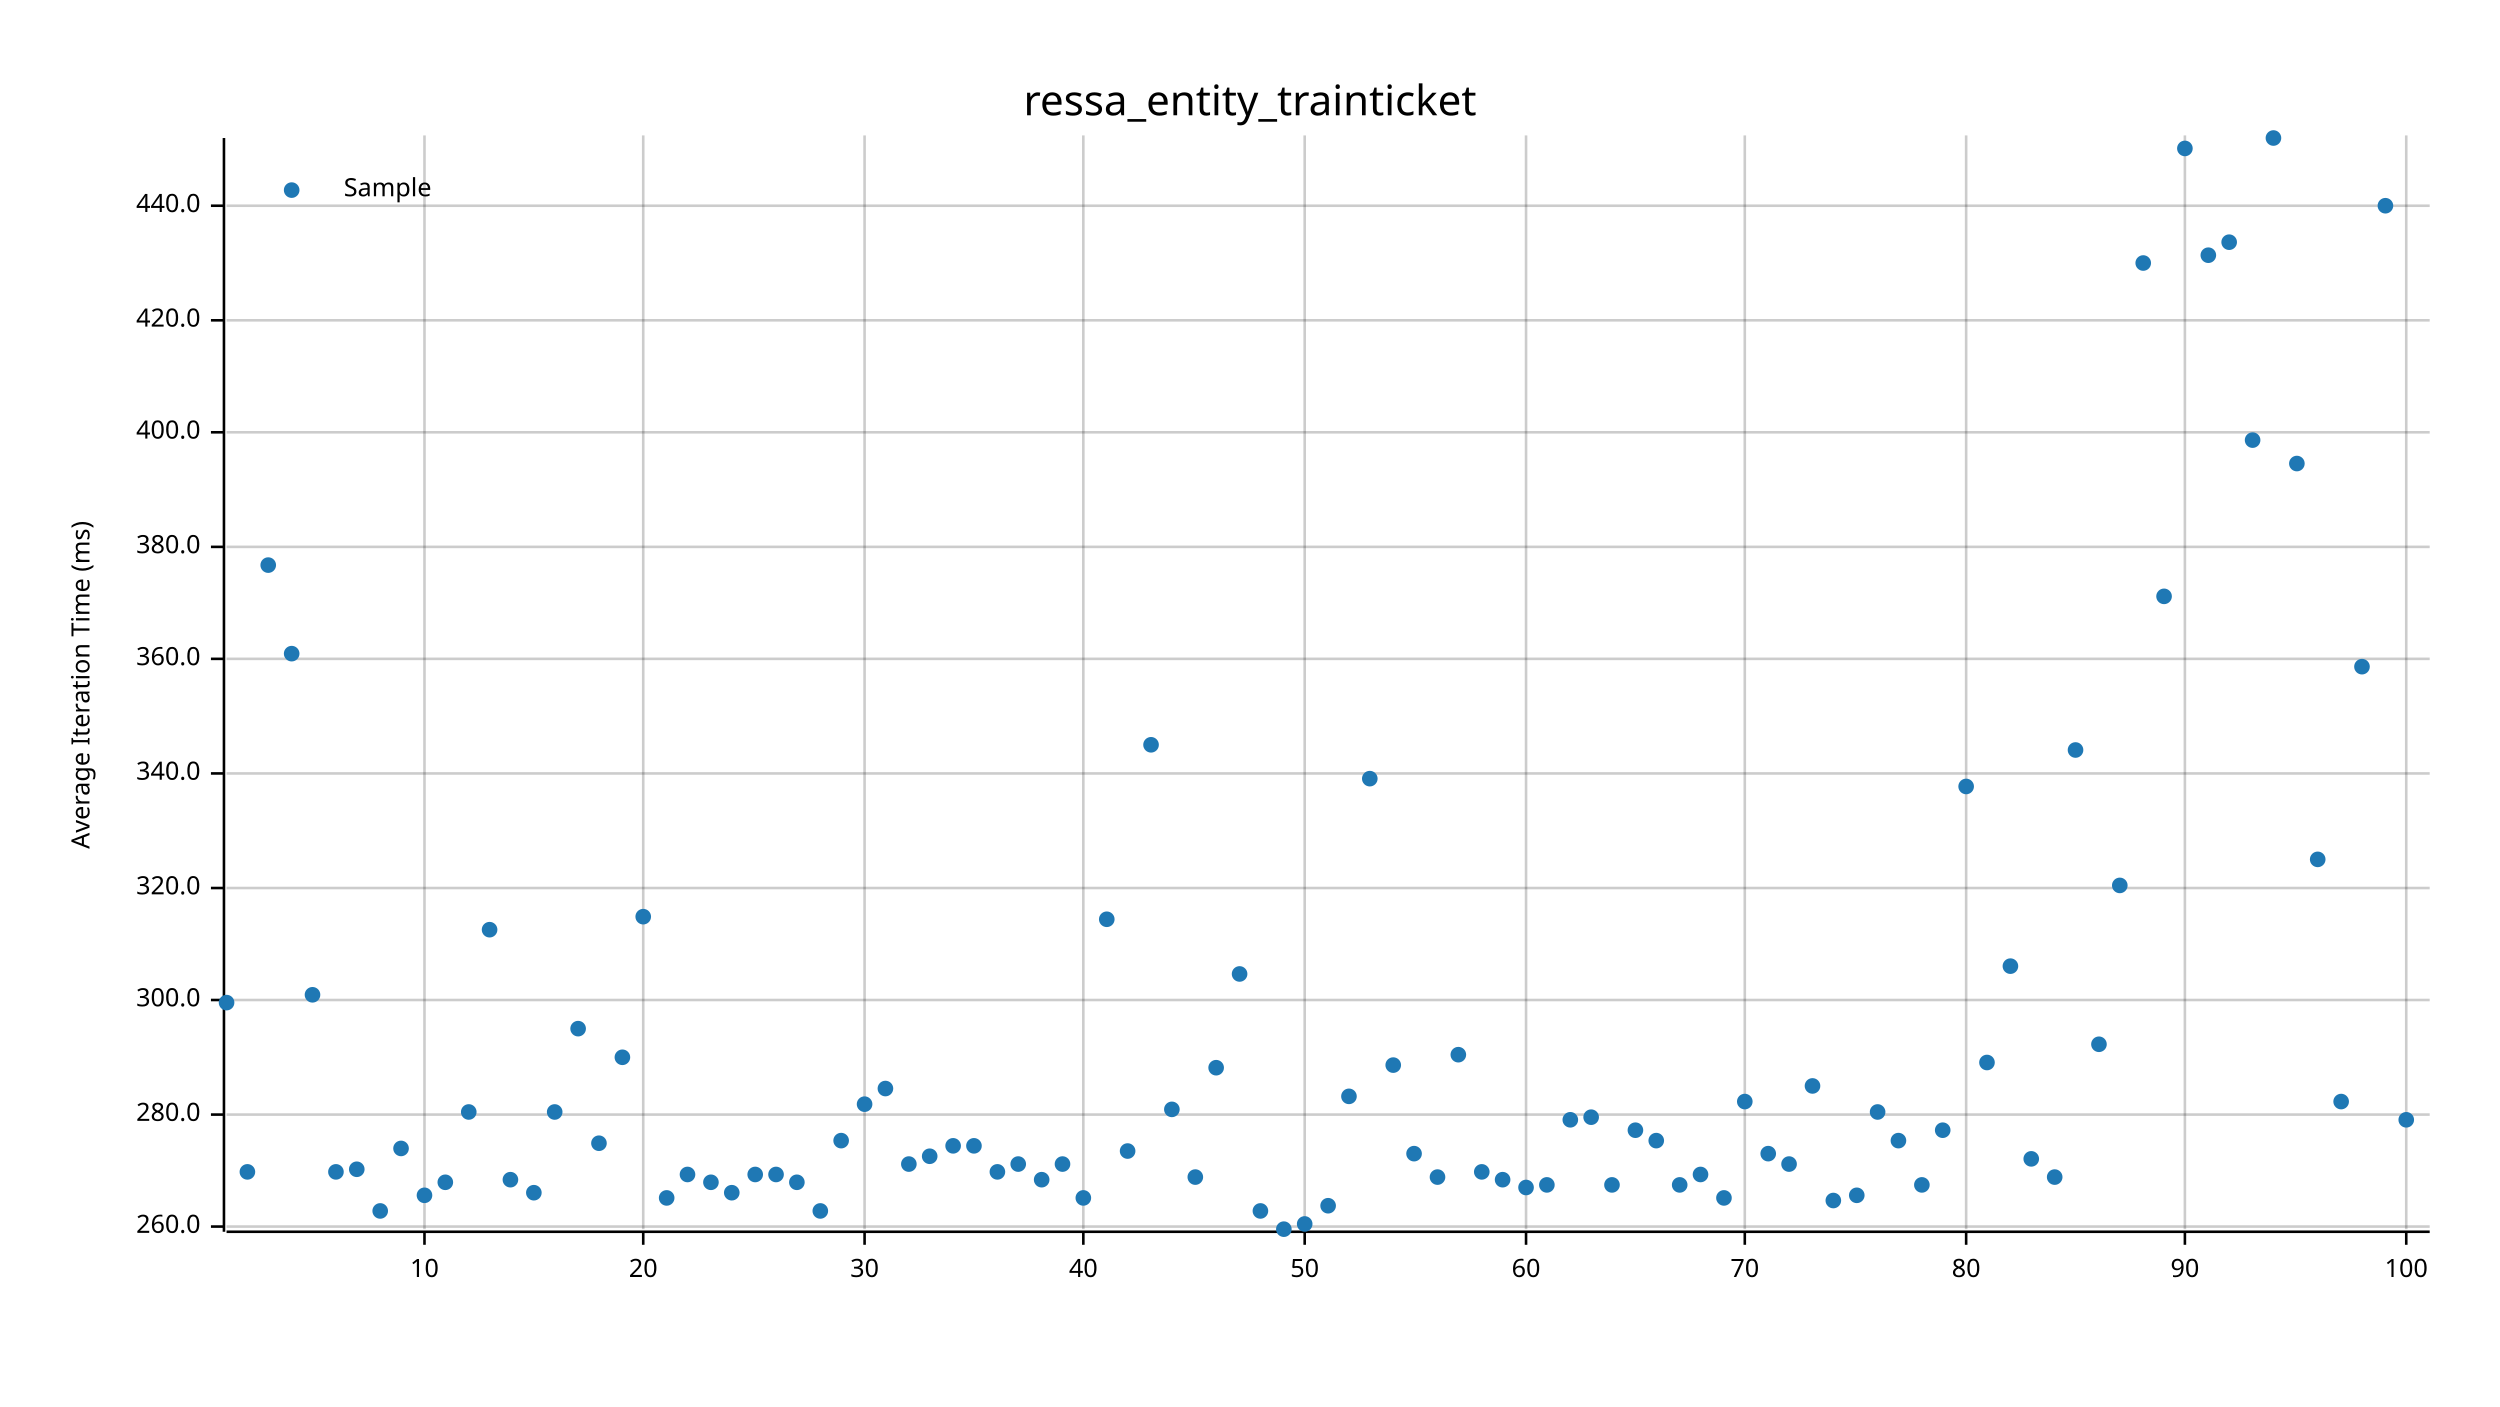
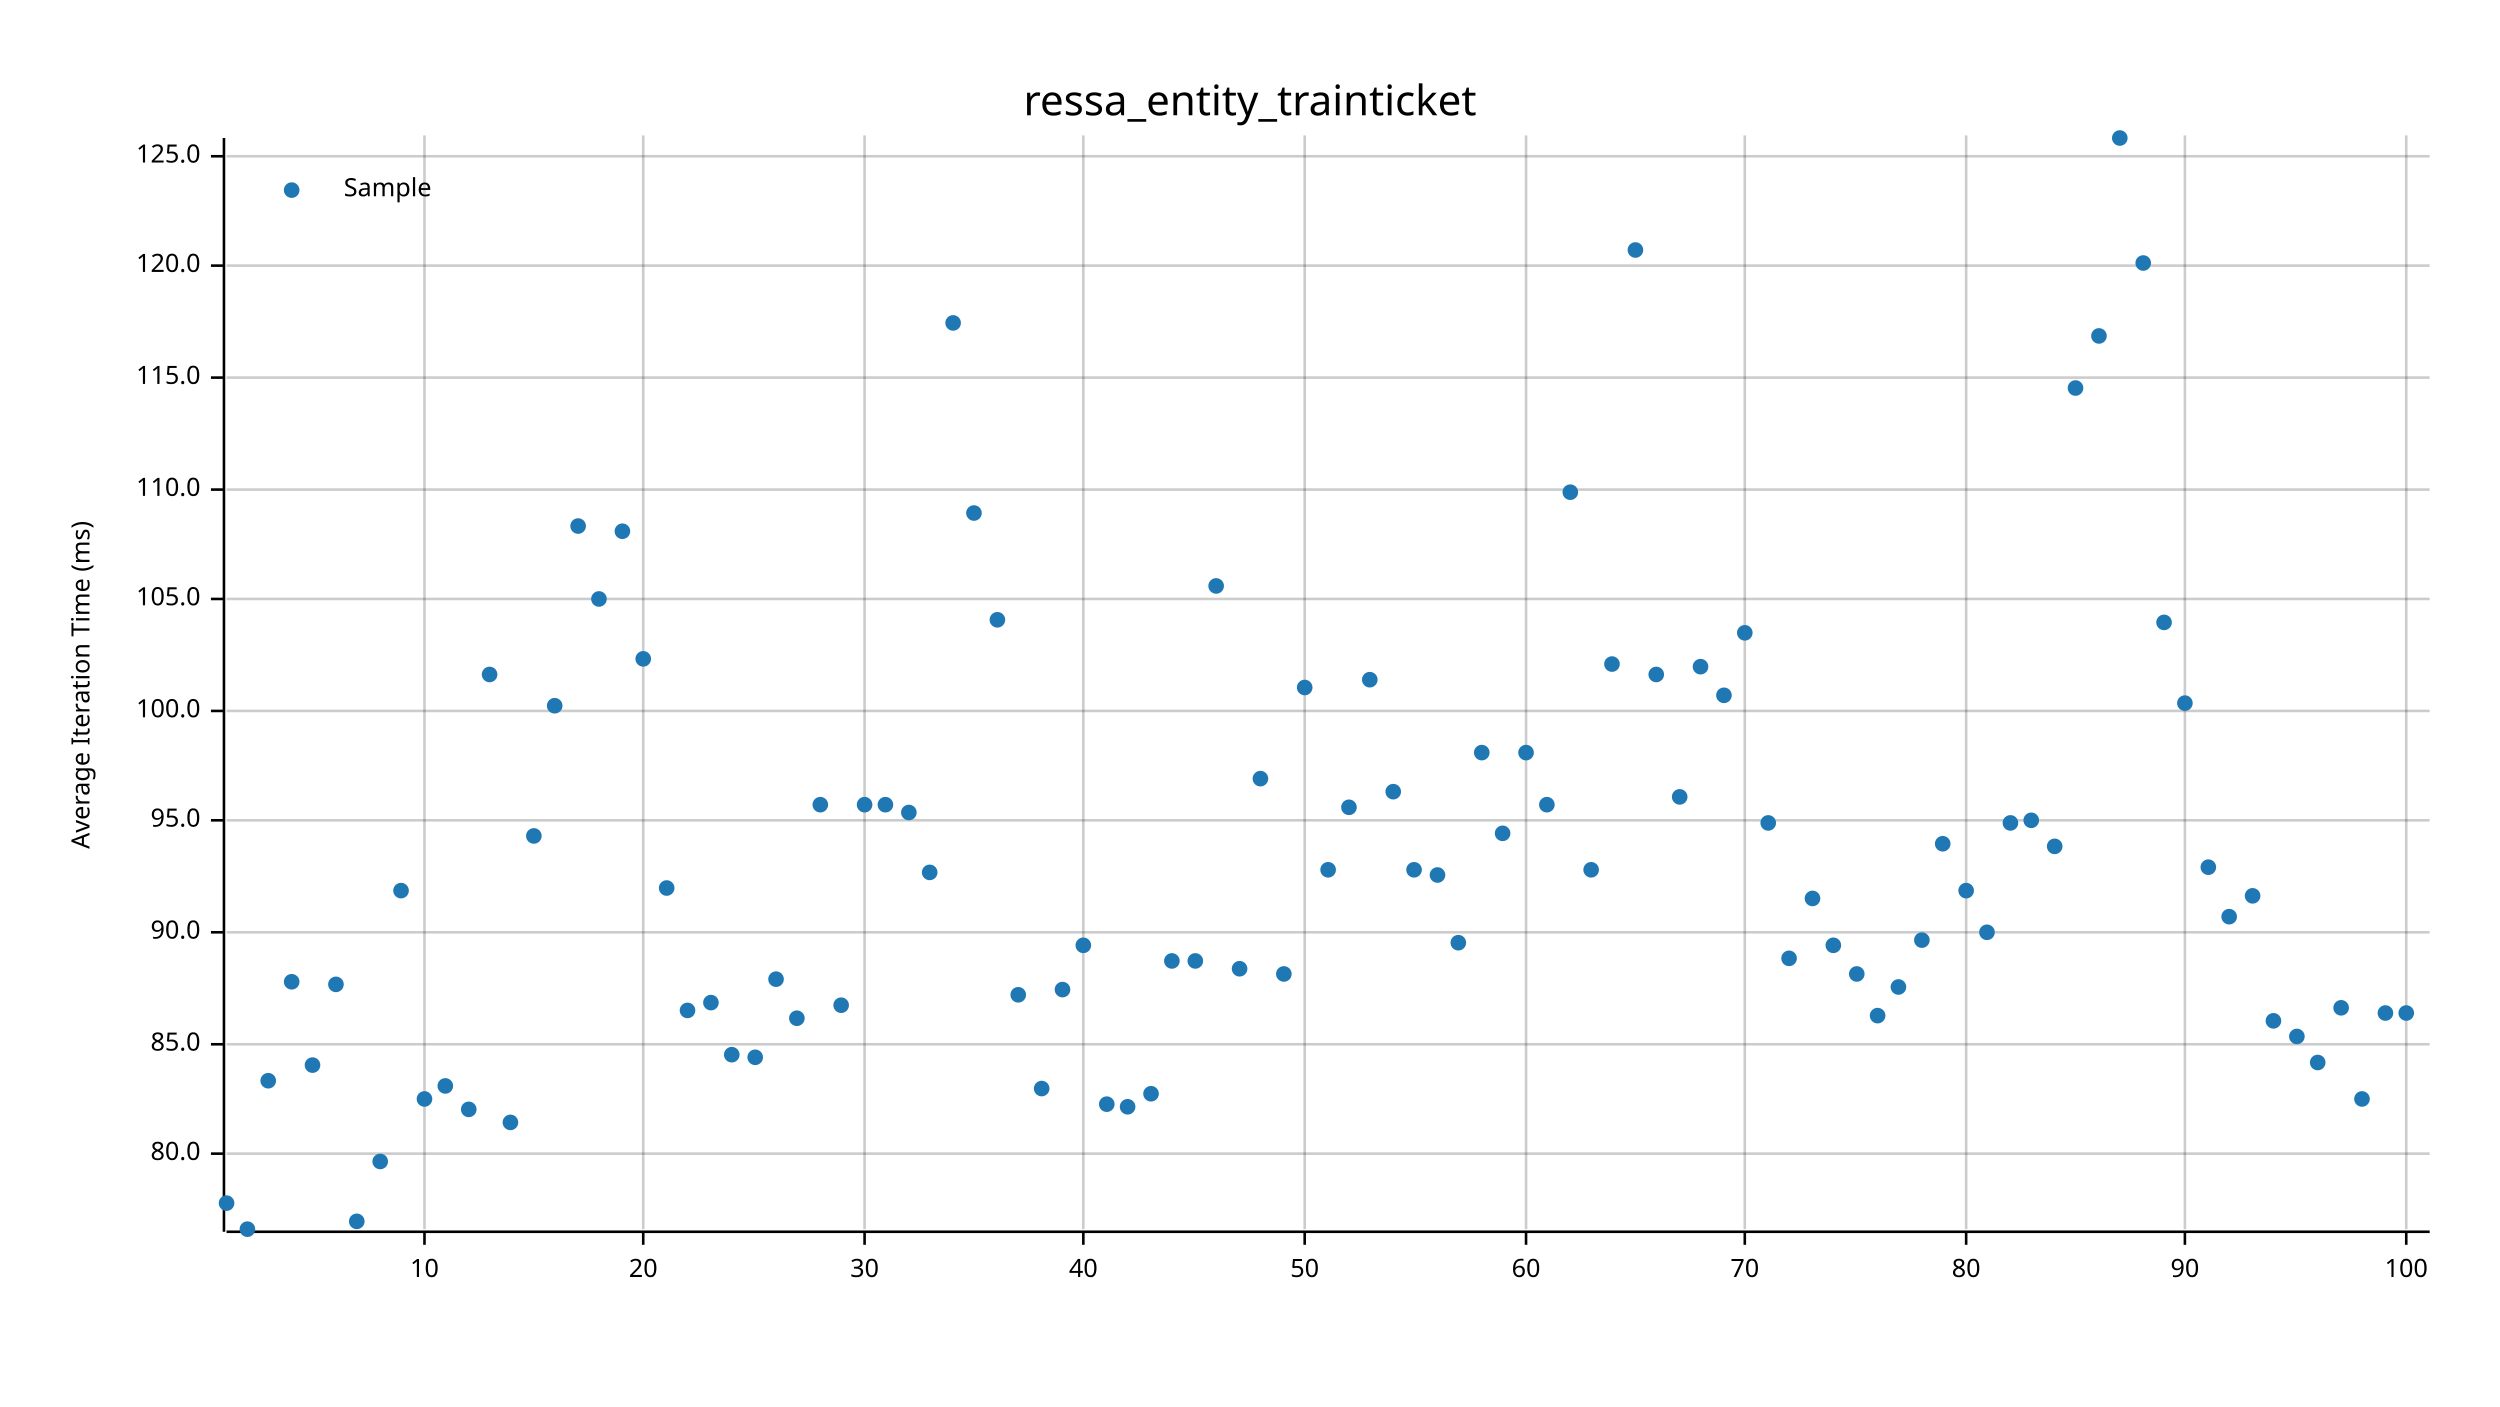
<svg xmlns="http://www.w3.org/2000/svg" width="960" height="540" viewBox="0 0 960 540">
  <text x="480" y="32" dy="0.76em" text-anchor="middle" font-family="sans-serif" font-size="16.129" opacity="1" fill="#000000">
ressa_entity_trainticket
</text>
  <text x="27" y="263" dy="0.76em" text-anchor="middle" font-family="sans-serif" font-size="9.677" opacity="1" fill="#000000" transform="rotate(270, 27, 263)">
Average Iteration Time (ms)
</text>
  <line opacity="0.2" stroke="#000000" stroke-width="1" x1="163" y1="472" x2="163" y2="52" />
  <line opacity="0.2" stroke="#000000" stroke-width="1" x1="247" y1="472" x2="247" y2="52" />
  <line opacity="0.2" stroke="#000000" stroke-width="1" x1="332" y1="472" x2="332" y2="52" />
  <line opacity="0.2" stroke="#000000" stroke-width="1" x1="416" y1="472" x2="416" y2="52" />
  <line opacity="0.2" stroke="#000000" stroke-width="1" x1="501" y1="472" x2="501" y2="52" />
  <line opacity="0.2" stroke="#000000" stroke-width="1" x1="586" y1="472" x2="586" y2="52" />
  <line opacity="0.2" stroke="#000000" stroke-width="1" x1="670" y1="472" x2="670" y2="52" />
  <line opacity="0.2" stroke="#000000" stroke-width="1" x1="755" y1="472" x2="755" y2="52" />
  <line opacity="0.2" stroke="#000000" stroke-width="1" x1="839" y1="472" x2="839" y2="52" />
  <line opacity="0.2" stroke="#000000" stroke-width="1" x1="924" y1="472" x2="924" y2="52" />
-   <line opacity="0.2" stroke="#000000" stroke-width="1" x1="87" y1="471" x2="933" y2="471" />
-   <line opacity="0.2" stroke="#000000" stroke-width="1" x1="87" y1="428" x2="933" y2="428" />
-   <line opacity="0.2" stroke="#000000" stroke-width="1" x1="87" y1="384" x2="933" y2="384" />
-   <line opacity="0.2" stroke="#000000" stroke-width="1" x1="87" y1="341" x2="933" y2="341" />
-   <line opacity="0.2" stroke="#000000" stroke-width="1" x1="87" y1="297" x2="933" y2="297" />
-   <line opacity="0.2" stroke="#000000" stroke-width="1" x1="87" y1="253" x2="933" y2="253" />
-   <line opacity="0.2" stroke="#000000" stroke-width="1" x1="87" y1="210" x2="933" y2="210" />
-   <line opacity="0.2" stroke="#000000" stroke-width="1" x1="87" y1="166" x2="933" y2="166" />
-   <line opacity="0.2" stroke="#000000" stroke-width="1" x1="87" y1="123" x2="933" y2="123" />
-   <line opacity="0.2" stroke="#000000" stroke-width="1" x1="87" y1="79" x2="933" y2="79" />
+   <line opacity="0.2" stroke="#000000" stroke-width="1" x1="87" y1="443" x2="933" y2="443" />
+   <line opacity="0.2" stroke="#000000" stroke-width="1" x1="87" y1="401" x2="933" y2="401" />
+   <line opacity="0.2" stroke="#000000" stroke-width="1" x1="87" y1="358" x2="933" y2="358" />
+   <line opacity="0.2" stroke="#000000" stroke-width="1" x1="87" y1="315" x2="933" y2="315" />
+   <line opacity="0.2" stroke="#000000" stroke-width="1" x1="87" y1="273" x2="933" y2="273" />
+   <line opacity="0.2" stroke="#000000" stroke-width="1" x1="87" y1="230" x2="933" y2="230" />
+   <line opacity="0.2" stroke="#000000" stroke-width="1" x1="87" y1="188" x2="933" y2="188" />
+   <line opacity="0.2" stroke="#000000" stroke-width="1" x1="87" y1="145" x2="933" y2="145" />
+   <line opacity="0.2" stroke="#000000" stroke-width="1" x1="87" y1="102" x2="933" y2="102" />
+   <line opacity="0.2" stroke="#000000" stroke-width="1" x1="87" y1="60" x2="933" y2="60" />
  <polyline fill="none" opacity="1" stroke="#000000" stroke-width="1" points="86,53 86,473 " />
-   <text x="77" y="471" dy="0.5ex" text-anchor="end" font-family="sans-serif" font-size="9.677" opacity="1" fill="#000000">
- 260.0
- </text>
-   <polyline fill="none" opacity="1" stroke="#000000" stroke-width="1" points="81,471 86,471 " />
-   <text x="77" y="428" dy="0.5ex" text-anchor="end" font-family="sans-serif" font-size="9.677" opacity="1" fill="#000000">
- 280.0
- </text>
-   <polyline fill="none" opacity="1" stroke="#000000" stroke-width="1" points="81,428 86,428 " />
-   <text x="77" y="384" dy="0.5ex" text-anchor="end" font-family="sans-serif" font-size="9.677" opacity="1" fill="#000000">
- 300.0
- </text>
-   <polyline fill="none" opacity="1" stroke="#000000" stroke-width="1" points="81,384 86,384 " />
-   <text x="77" y="341" dy="0.5ex" text-anchor="end" font-family="sans-serif" font-size="9.677" opacity="1" fill="#000000">
- 320.0
- </text>
-   <polyline fill="none" opacity="1" stroke="#000000" stroke-width="1" points="81,341 86,341 " />
-   <text x="77" y="297" dy="0.5ex" text-anchor="end" font-family="sans-serif" font-size="9.677" opacity="1" fill="#000000">
- 340.0
- </text>
-   <polyline fill="none" opacity="1" stroke="#000000" stroke-width="1" points="81,297 86,297 " />
-   <text x="77" y="253" dy="0.5ex" text-anchor="end" font-family="sans-serif" font-size="9.677" opacity="1" fill="#000000">
- 360.0
- </text>
-   <polyline fill="none" opacity="1" stroke="#000000" stroke-width="1" points="81,253 86,253 " />
-   <text x="77" y="210" dy="0.5ex" text-anchor="end" font-family="sans-serif" font-size="9.677" opacity="1" fill="#000000">
- 380.0
- </text>
-   <polyline fill="none" opacity="1" stroke="#000000" stroke-width="1" points="81,210 86,210 " />
-   <text x="77" y="166" dy="0.5ex" text-anchor="end" font-family="sans-serif" font-size="9.677" opacity="1" fill="#000000">
- 400.0
- </text>
-   <polyline fill="none" opacity="1" stroke="#000000" stroke-width="1" points="81,166 86,166 " />
-   <text x="77" y="123" dy="0.5ex" text-anchor="end" font-family="sans-serif" font-size="9.677" opacity="1" fill="#000000">
- 420.0
- </text>
-   <polyline fill="none" opacity="1" stroke="#000000" stroke-width="1" points="81,123 86,123 " />
-   <text x="77" y="79" dy="0.5ex" text-anchor="end" font-family="sans-serif" font-size="9.677" opacity="1" fill="#000000">
- 440.0
- </text>
-   <polyline fill="none" opacity="1" stroke="#000000" stroke-width="1" points="81,79 86,79 " />
+   <text x="77" y="443" dy="0.5ex" text-anchor="end" font-family="sans-serif" font-size="9.677" opacity="1" fill="#000000">
+ 80.0
+ </text>
+   <polyline fill="none" opacity="1" stroke="#000000" stroke-width="1" points="81,443 86,443 " />
+   <text x="77" y="401" dy="0.5ex" text-anchor="end" font-family="sans-serif" font-size="9.677" opacity="1" fill="#000000">
+ 85.0
+ </text>
+   <polyline fill="none" opacity="1" stroke="#000000" stroke-width="1" points="81,401 86,401 " />
+   <text x="77" y="358" dy="0.5ex" text-anchor="end" font-family="sans-serif" font-size="9.677" opacity="1" fill="#000000">
+ 90.0
+ </text>
+   <polyline fill="none" opacity="1" stroke="#000000" stroke-width="1" points="81,358 86,358 " />
+   <text x="77" y="315" dy="0.5ex" text-anchor="end" font-family="sans-serif" font-size="9.677" opacity="1" fill="#000000">
+ 95.0
+ </text>
+   <polyline fill="none" opacity="1" stroke="#000000" stroke-width="1" points="81,315 86,315 " />
+   <text x="77" y="273" dy="0.5ex" text-anchor="end" font-family="sans-serif" font-size="9.677" opacity="1" fill="#000000">
+ 100.0
+ </text>
+   <polyline fill="none" opacity="1" stroke="#000000" stroke-width="1" points="81,273 86,273 " />
+   <text x="77" y="230" dy="0.5ex" text-anchor="end" font-family="sans-serif" font-size="9.677" opacity="1" fill="#000000">
+ 105.0
+ </text>
+   <polyline fill="none" opacity="1" stroke="#000000" stroke-width="1" points="81,230 86,230 " />
+   <text x="77" y="188" dy="0.5ex" text-anchor="end" font-family="sans-serif" font-size="9.677" opacity="1" fill="#000000">
+ 110.0
+ </text>
+   <polyline fill="none" opacity="1" stroke="#000000" stroke-width="1" points="81,188 86,188 " />
+   <text x="77" y="145" dy="0.5ex" text-anchor="end" font-family="sans-serif" font-size="9.677" opacity="1" fill="#000000">
+ 115.0
+ </text>
+   <polyline fill="none" opacity="1" stroke="#000000" stroke-width="1" points="81,145 86,145 " />
+   <text x="77" y="102" dy="0.5ex" text-anchor="end" font-family="sans-serif" font-size="9.677" opacity="1" fill="#000000">
+ 120.0
+ </text>
+   <polyline fill="none" opacity="1" stroke="#000000" stroke-width="1" points="81,102 86,102 " />
+   <text x="77" y="60" dy="0.5ex" text-anchor="end" font-family="sans-serif" font-size="9.677" opacity="1" fill="#000000">
+ 125.0
+ </text>
+   <polyline fill="none" opacity="1" stroke="#000000" stroke-width="1" points="81,60 86,60 " />
  <polyline fill="none" opacity="1" stroke="#000000" stroke-width="1" points="87,473 933,473 " />
  <text x="163" y="483" dy="0.76em" text-anchor="middle" font-family="sans-serif" font-size="9.677" opacity="1" fill="#000000">
10
</text>
  <polyline fill="none" opacity="1" stroke="#000000" stroke-width="1" points="163,473 163,478 " />
  <text x="247" y="483" dy="0.76em" text-anchor="middle" font-family="sans-serif" font-size="9.677" opacity="1" fill="#000000">
20
</text>
  <polyline fill="none" opacity="1" stroke="#000000" stroke-width="1" points="247,473 247,478 " />
  <text x="332" y="483" dy="0.76em" text-anchor="middle" font-family="sans-serif" font-size="9.677" opacity="1" fill="#000000">
30
</text>
  <polyline fill="none" opacity="1" stroke="#000000" stroke-width="1" points="332,473 332,478 " />
  <text x="416" y="483" dy="0.76em" text-anchor="middle" font-family="sans-serif" font-size="9.677" opacity="1" fill="#000000">
40
</text>
  <polyline fill="none" opacity="1" stroke="#000000" stroke-width="1" points="416,473 416,478 " />
  <text x="501" y="483" dy="0.76em" text-anchor="middle" font-family="sans-serif" font-size="9.677" opacity="1" fill="#000000">
50
</text>
  <polyline fill="none" opacity="1" stroke="#000000" stroke-width="1" points="501,473 501,478 " />
  <text x="586" y="483" dy="0.76em" text-anchor="middle" font-family="sans-serif" font-size="9.677" opacity="1" fill="#000000">
60
</text>
  <polyline fill="none" opacity="1" stroke="#000000" stroke-width="1" points="586,473 586,478 " />
  <text x="670" y="483" dy="0.76em" text-anchor="middle" font-family="sans-serif" font-size="9.677" opacity="1" fill="#000000">
70
</text>
  <polyline fill="none" opacity="1" stroke="#000000" stroke-width="1" points="670,473 670,478 " />
  <text x="755" y="483" dy="0.76em" text-anchor="middle" font-family="sans-serif" font-size="9.677" opacity="1" fill="#000000">
80
</text>
  <polyline fill="none" opacity="1" stroke="#000000" stroke-width="1" points="755,473 755,478 " />
  <text x="839" y="483" dy="0.76em" text-anchor="middle" font-family="sans-serif" font-size="9.677" opacity="1" fill="#000000">
90
</text>
  <polyline fill="none" opacity="1" stroke="#000000" stroke-width="1" points="839,473 839,478 " />
  <text x="924" y="483" dy="0.76em" text-anchor="middle" font-family="sans-serif" font-size="9.677" opacity="1" fill="#000000">
100
</text>
  <polyline fill="none" opacity="1" stroke="#000000" stroke-width="1" points="924,473 924,478 " />
-   <circle cx="87" cy="385" r="3" opacity="1" fill="#1F78B4" stroke="none" stroke-width="1" />
-   <circle cx="95" cy="450" r="3" opacity="1" fill="#1F78B4" stroke="none" stroke-width="1" />
-   <circle cx="103" cy="217" r="3" opacity="1" fill="#1F78B4" stroke="none" stroke-width="1" />
-   <circle cx="112" cy="251" r="3" opacity="1" fill="#1F78B4" stroke="none" stroke-width="1" />
-   <circle cx="120" cy="382" r="3" opacity="1" fill="#1F78B4" stroke="none" stroke-width="1" />
-   <circle cx="129" cy="450" r="3" opacity="1" fill="#1F78B4" stroke="none" stroke-width="1" />
-   <circle cx="137" cy="449" r="3" opacity="1" fill="#1F78B4" stroke="none" stroke-width="1" />
-   <circle cx="146" cy="465" r="3" opacity="1" fill="#1F78B4" stroke="none" stroke-width="1" />
-   <circle cx="154" cy="441" r="3" opacity="1" fill="#1F78B4" stroke="none" stroke-width="1" />
-   <circle cx="163" cy="459" r="3" opacity="1" fill="#1F78B4" stroke="none" stroke-width="1" />
-   <circle cx="171" cy="454" r="3" opacity="1" fill="#1F78B4" stroke="none" stroke-width="1" />
-   <circle cx="180" cy="427" r="3" opacity="1" fill="#1F78B4" stroke="none" stroke-width="1" />
-   <circle cx="188" cy="357" r="3" opacity="1" fill="#1F78B4" stroke="none" stroke-width="1" />
-   <circle cx="196" cy="453" r="3" opacity="1" fill="#1F78B4" stroke="none" stroke-width="1" />
-   <circle cx="205" cy="458" r="3" opacity="1" fill="#1F78B4" stroke="none" stroke-width="1" />
-   <circle cx="213" cy="427" r="3" opacity="1" fill="#1F78B4" stroke="none" stroke-width="1" />
-   <circle cx="222" cy="395" r="3" opacity="1" fill="#1F78B4" stroke="none" stroke-width="1" />
-   <circle cx="230" cy="439" r="3" opacity="1" fill="#1F78B4" stroke="none" stroke-width="1" />
-   <circle cx="239" cy="406" r="3" opacity="1" fill="#1F78B4" stroke="none" stroke-width="1" />
-   <circle cx="247" cy="352" r="3" opacity="1" fill="#1F78B4" stroke="none" stroke-width="1" />
-   <circle cx="256" cy="460" r="3" opacity="1" fill="#1F78B4" stroke="none" stroke-width="1" />
-   <circle cx="264" cy="451" r="3" opacity="1" fill="#1F78B4" stroke="none" stroke-width="1" />
-   <circle cx="273" cy="454" r="3" opacity="1" fill="#1F78B4" stroke="none" stroke-width="1" />
-   <circle cx="281" cy="458" r="3" opacity="1" fill="#1F78B4" stroke="none" stroke-width="1" />
-   <circle cx="290" cy="451" r="3" opacity="1" fill="#1F78B4" stroke="none" stroke-width="1" />
-   <circle cx="298" cy="451" r="3" opacity="1" fill="#1F78B4" stroke="none" stroke-width="1" />
-   <circle cx="306" cy="454" r="3" opacity="1" fill="#1F78B4" stroke="none" stroke-width="1" />
-   <circle cx="315" cy="465" r="3" opacity="1" fill="#1F78B4" stroke="none" stroke-width="1" />
-   <circle cx="323" cy="438" r="3" opacity="1" fill="#1F78B4" stroke="none" stroke-width="1" />
-   <circle cx="332" cy="424" r="3" opacity="1" fill="#1F78B4" stroke="none" stroke-width="1" />
-   <circle cx="340" cy="418" r="3" opacity="1" fill="#1F78B4" stroke="none" stroke-width="1" />
-   <circle cx="349" cy="447" r="3" opacity="1" fill="#1F78B4" stroke="none" stroke-width="1" />
-   <circle cx="357" cy="444" r="3" opacity="1" fill="#1F78B4" stroke="none" stroke-width="1" />
-   <circle cx="366" cy="440" r="3" opacity="1" fill="#1F78B4" stroke="none" stroke-width="1" />
-   <circle cx="374" cy="440" r="3" opacity="1" fill="#1F78B4" stroke="none" stroke-width="1" />
-   <circle cx="383" cy="450" r="3" opacity="1" fill="#1F78B4" stroke="none" stroke-width="1" />
-   <circle cx="391" cy="447" r="3" opacity="1" fill="#1F78B4" stroke="none" stroke-width="1" />
-   <circle cx="400" cy="453" r="3" opacity="1" fill="#1F78B4" stroke="none" stroke-width="1" />
-   <circle cx="408" cy="447" r="3" opacity="1" fill="#1F78B4" stroke="none" stroke-width="1" />
-   <circle cx="416" cy="460" r="3" opacity="1" fill="#1F78B4" stroke="none" stroke-width="1" />
-   <circle cx="425" cy="353" r="3" opacity="1" fill="#1F78B4" stroke="none" stroke-width="1" />
-   <circle cx="433" cy="442" r="3" opacity="1" fill="#1F78B4" stroke="none" stroke-width="1" />
-   <circle cx="442" cy="286" r="3" opacity="1" fill="#1F78B4" stroke="none" stroke-width="1" />
-   <circle cx="450" cy="426" r="3" opacity="1" fill="#1F78B4" stroke="none" stroke-width="1" />
-   <circle cx="459" cy="452" r="3" opacity="1" fill="#1F78B4" stroke="none" stroke-width="1" />
-   <circle cx="467" cy="410" r="3" opacity="1" fill="#1F78B4" stroke="none" stroke-width="1" />
-   <circle cx="476" cy="374" r="3" opacity="1" fill="#1F78B4" stroke="none" stroke-width="1" />
-   <circle cx="484" cy="465" r="3" opacity="1" fill="#1F78B4" stroke="none" stroke-width="1" />
-   <circle cx="493" cy="472" r="3" opacity="1" fill="#1F78B4" stroke="none" stroke-width="1" />
-   <circle cx="501" cy="470" r="3" opacity="1" fill="#1F78B4" stroke="none" stroke-width="1" />
-   <circle cx="510" cy="463" r="3" opacity="1" fill="#1F78B4" stroke="none" stroke-width="1" />
-   <circle cx="518" cy="421" r="3" opacity="1" fill="#1F78B4" stroke="none" stroke-width="1" />
-   <circle cx="526" cy="299" r="3" opacity="1" fill="#1F78B4" stroke="none" stroke-width="1" />
-   <circle cx="535" cy="409" r="3" opacity="1" fill="#1F78B4" stroke="none" stroke-width="1" />
-   <circle cx="543" cy="443" r="3" opacity="1" fill="#1F78B4" stroke="none" stroke-width="1" />
-   <circle cx="552" cy="452" r="3" opacity="1" fill="#1F78B4" stroke="none" stroke-width="1" />
-   <circle cx="560" cy="405" r="3" opacity="1" fill="#1F78B4" stroke="none" stroke-width="1" />
-   <circle cx="569" cy="450" r="3" opacity="1" fill="#1F78B4" stroke="none" stroke-width="1" />
-   <circle cx="577" cy="453" r="3" opacity="1" fill="#1F78B4" stroke="none" stroke-width="1" />
-   <circle cx="586" cy="456" r="3" opacity="1" fill="#1F78B4" stroke="none" stroke-width="1" />
-   <circle cx="594" cy="455" r="3" opacity="1" fill="#1F78B4" stroke="none" stroke-width="1" />
-   <circle cx="603" cy="430" r="3" opacity="1" fill="#1F78B4" stroke="none" stroke-width="1" />
-   <circle cx="611" cy="429" r="3" opacity="1" fill="#1F78B4" stroke="none" stroke-width="1" />
-   <circle cx="619" cy="455" r="3" opacity="1" fill="#1F78B4" stroke="none" stroke-width="1" />
-   <circle cx="628" cy="434" r="3" opacity="1" fill="#1F78B4" stroke="none" stroke-width="1" />
-   <circle cx="636" cy="438" r="3" opacity="1" fill="#1F78B4" stroke="none" stroke-width="1" />
-   <circle cx="645" cy="455" r="3" opacity="1" fill="#1F78B4" stroke="none" stroke-width="1" />
-   <circle cx="653" cy="451" r="3" opacity="1" fill="#1F78B4" stroke="none" stroke-width="1" />
-   <circle cx="662" cy="460" r="3" opacity="1" fill="#1F78B4" stroke="none" stroke-width="1" />
-   <circle cx="670" cy="423" r="3" opacity="1" fill="#1F78B4" stroke="none" stroke-width="1" />
-   <circle cx="679" cy="443" r="3" opacity="1" fill="#1F78B4" stroke="none" stroke-width="1" />
-   <circle cx="687" cy="447" r="3" opacity="1" fill="#1F78B4" stroke="none" stroke-width="1" />
-   <circle cx="696" cy="417" r="3" opacity="1" fill="#1F78B4" stroke="none" stroke-width="1" />
-   <circle cx="704" cy="461" r="3" opacity="1" fill="#1F78B4" stroke="none" stroke-width="1" />
-   <circle cx="713" cy="459" r="3" opacity="1" fill="#1F78B4" stroke="none" stroke-width="1" />
-   <circle cx="721" cy="427" r="3" opacity="1" fill="#1F78B4" stroke="none" stroke-width="1" />
-   <circle cx="729" cy="438" r="3" opacity="1" fill="#1F78B4" stroke="none" stroke-width="1" />
-   <circle cx="738" cy="455" r="3" opacity="1" fill="#1F78B4" stroke="none" stroke-width="1" />
-   <circle cx="746" cy="434" r="3" opacity="1" fill="#1F78B4" stroke="none" stroke-width="1" />
-   <circle cx="755" cy="302" r="3" opacity="1" fill="#1F78B4" stroke="none" stroke-width="1" />
-   <circle cx="763" cy="408" r="3" opacity="1" fill="#1F78B4" stroke="none" stroke-width="1" />
-   <circle cx="772" cy="371" r="3" opacity="1" fill="#1F78B4" stroke="none" stroke-width="1" />
-   <circle cx="780" cy="445" r="3" opacity="1" fill="#1F78B4" stroke="none" stroke-width="1" />
-   <circle cx="789" cy="452" r="3" opacity="1" fill="#1F78B4" stroke="none" stroke-width="1" />
-   <circle cx="797" cy="288" r="3" opacity="1" fill="#1F78B4" stroke="none" stroke-width="1" />
-   <circle cx="806" cy="401" r="3" opacity="1" fill="#1F78B4" stroke="none" stroke-width="1" />
-   <circle cx="814" cy="340" r="3" opacity="1" fill="#1F78B4" stroke="none" stroke-width="1" />
+   <circle cx="87" cy="462" r="3" opacity="1" fill="#1F78B4" stroke="none" stroke-width="1" />
+   <circle cx="95" cy="472" r="3" opacity="1" fill="#1F78B4" stroke="none" stroke-width="1" />
+   <circle cx="103" cy="415" r="3" opacity="1" fill="#1F78B4" stroke="none" stroke-width="1" />
+   <circle cx="112" cy="377" r="3" opacity="1" fill="#1F78B4" stroke="none" stroke-width="1" />
+   <circle cx="120" cy="409" r="3" opacity="1" fill="#1F78B4" stroke="none" stroke-width="1" />
+   <circle cx="129" cy="378" r="3" opacity="1" fill="#1F78B4" stroke="none" stroke-width="1" />
+   <circle cx="137" cy="469" r="3" opacity="1" fill="#1F78B4" stroke="none" stroke-width="1" />
+   <circle cx="146" cy="446" r="3" opacity="1" fill="#1F78B4" stroke="none" stroke-width="1" />
+   <circle cx="154" cy="342" r="3" opacity="1" fill="#1F78B4" stroke="none" stroke-width="1" />
+   <circle cx="163" cy="422" r="3" opacity="1" fill="#1F78B4" stroke="none" stroke-width="1" />
+   <circle cx="171" cy="417" r="3" opacity="1" fill="#1F78B4" stroke="none" stroke-width="1" />
+   <circle cx="180" cy="426" r="3" opacity="1" fill="#1F78B4" stroke="none" stroke-width="1" />
+   <circle cx="188" cy="259" r="3" opacity="1" fill="#1F78B4" stroke="none" stroke-width="1" />
+   <circle cx="196" cy="431" r="3" opacity="1" fill="#1F78B4" stroke="none" stroke-width="1" />
+   <circle cx="205" cy="321" r="3" opacity="1" fill="#1F78B4" stroke="none" stroke-width="1" />
+   <circle cx="213" cy="271" r="3" opacity="1" fill="#1F78B4" stroke="none" stroke-width="1" />
+   <circle cx="222" cy="202" r="3" opacity="1" fill="#1F78B4" stroke="none" stroke-width="1" />
+   <circle cx="230" cy="230" r="3" opacity="1" fill="#1F78B4" stroke="none" stroke-width="1" />
+   <circle cx="239" cy="204" r="3" opacity="1" fill="#1F78B4" stroke="none" stroke-width="1" />
+   <circle cx="247" cy="253" r="3" opacity="1" fill="#1F78B4" stroke="none" stroke-width="1" />
+   <circle cx="256" cy="341" r="3" opacity="1" fill="#1F78B4" stroke="none" stroke-width="1" />
+   <circle cx="264" cy="388" r="3" opacity="1" fill="#1F78B4" stroke="none" stroke-width="1" />
+   <circle cx="273" cy="385" r="3" opacity="1" fill="#1F78B4" stroke="none" stroke-width="1" />
+   <circle cx="281" cy="405" r="3" opacity="1" fill="#1F78B4" stroke="none" stroke-width="1" />
+   <circle cx="290" cy="406" r="3" opacity="1" fill="#1F78B4" stroke="none" stroke-width="1" />
+   <circle cx="298" cy="376" r="3" opacity="1" fill="#1F78B4" stroke="none" stroke-width="1" />
+   <circle cx="306" cy="391" r="3" opacity="1" fill="#1F78B4" stroke="none" stroke-width="1" />
+   <circle cx="315" cy="309" r="3" opacity="1" fill="#1F78B4" stroke="none" stroke-width="1" />
+   <circle cx="323" cy="386" r="3" opacity="1" fill="#1F78B4" stroke="none" stroke-width="1" />
+   <circle cx="332" cy="309" r="3" opacity="1" fill="#1F78B4" stroke="none" stroke-width="1" />
+   <circle cx="340" cy="309" r="3" opacity="1" fill="#1F78B4" stroke="none" stroke-width="1" />
+   <circle cx="349" cy="312" r="3" opacity="1" fill="#1F78B4" stroke="none" stroke-width="1" />
+   <circle cx="357" cy="335" r="3" opacity="1" fill="#1F78B4" stroke="none" stroke-width="1" />
+   <circle cx="366" cy="124" r="3" opacity="1" fill="#1F78B4" stroke="none" stroke-width="1" />
+   <circle cx="374" cy="197" r="3" opacity="1" fill="#1F78B4" stroke="none" stroke-width="1" />
+   <circle cx="383" cy="238" r="3" opacity="1" fill="#1F78B4" stroke="none" stroke-width="1" />
+   <circle cx="391" cy="382" r="3" opacity="1" fill="#1F78B4" stroke="none" stroke-width="1" />
+   <circle cx="400" cy="418" r="3" opacity="1" fill="#1F78B4" stroke="none" stroke-width="1" />
+   <circle cx="408" cy="380" r="3" opacity="1" fill="#1F78B4" stroke="none" stroke-width="1" />
+   <circle cx="416" cy="363" r="3" opacity="1" fill="#1F78B4" stroke="none" stroke-width="1" />
+   <circle cx="425" cy="424" r="3" opacity="1" fill="#1F78B4" stroke="none" stroke-width="1" />
+   <circle cx="433" cy="425" r="3" opacity="1" fill="#1F78B4" stroke="none" stroke-width="1" />
+   <circle cx="442" cy="420" r="3" opacity="1" fill="#1F78B4" stroke="none" stroke-width="1" />
+   <circle cx="450" cy="369" r="3" opacity="1" fill="#1F78B4" stroke="none" stroke-width="1" />
+   <circle cx="459" cy="369" r="3" opacity="1" fill="#1F78B4" stroke="none" stroke-width="1" />
+   <circle cx="467" cy="225" r="3" opacity="1" fill="#1F78B4" stroke="none" stroke-width="1" />
+   <circle cx="476" cy="372" r="3" opacity="1" fill="#1F78B4" stroke="none" stroke-width="1" />
+   <circle cx="484" cy="299" r="3" opacity="1" fill="#1F78B4" stroke="none" stroke-width="1" />
+   <circle cx="493" cy="374" r="3" opacity="1" fill="#1F78B4" stroke="none" stroke-width="1" />
+   <circle cx="501" cy="264" r="3" opacity="1" fill="#1F78B4" stroke="none" stroke-width="1" />
+   <circle cx="510" cy="334" r="3" opacity="1" fill="#1F78B4" stroke="none" stroke-width="1" />
+   <circle cx="518" cy="310" r="3" opacity="1" fill="#1F78B4" stroke="none" stroke-width="1" />
+   <circle cx="526" cy="261" r="3" opacity="1" fill="#1F78B4" stroke="none" stroke-width="1" />
+   <circle cx="535" cy="304" r="3" opacity="1" fill="#1F78B4" stroke="none" stroke-width="1" />
+   <circle cx="543" cy="334" r="3" opacity="1" fill="#1F78B4" stroke="none" stroke-width="1" />
+   <circle cx="552" cy="336" r="3" opacity="1" fill="#1F78B4" stroke="none" stroke-width="1" />
+   <circle cx="560" cy="362" r="3" opacity="1" fill="#1F78B4" stroke="none" stroke-width="1" />
+   <circle cx="569" cy="289" r="3" opacity="1" fill="#1F78B4" stroke="none" stroke-width="1" />
+   <circle cx="577" cy="320" r="3" opacity="1" fill="#1F78B4" stroke="none" stroke-width="1" />
+   <circle cx="586" cy="289" r="3" opacity="1" fill="#1F78B4" stroke="none" stroke-width="1" />
+   <circle cx="594" cy="309" r="3" opacity="1" fill="#1F78B4" stroke="none" stroke-width="1" />
+   <circle cx="603" cy="189" r="3" opacity="1" fill="#1F78B4" stroke="none" stroke-width="1" />
+   <circle cx="611" cy="334" r="3" opacity="1" fill="#1F78B4" stroke="none" stroke-width="1" />
+   <circle cx="619" cy="255" r="3" opacity="1" fill="#1F78B4" stroke="none" stroke-width="1" />
+   <circle cx="628" cy="96" r="3" opacity="1" fill="#1F78B4" stroke="none" stroke-width="1" />
+   <circle cx="636" cy="259" r="3" opacity="1" fill="#1F78B4" stroke="none" stroke-width="1" />
+   <circle cx="645" cy="306" r="3" opacity="1" fill="#1F78B4" stroke="none" stroke-width="1" />
+   <circle cx="653" cy="256" r="3" opacity="1" fill="#1F78B4" stroke="none" stroke-width="1" />
+   <circle cx="662" cy="267" r="3" opacity="1" fill="#1F78B4" stroke="none" stroke-width="1" />
+   <circle cx="670" cy="243" r="3" opacity="1" fill="#1F78B4" stroke="none" stroke-width="1" />
+   <circle cx="679" cy="316" r="3" opacity="1" fill="#1F78B4" stroke="none" stroke-width="1" />
+   <circle cx="687" cy="368" r="3" opacity="1" fill="#1F78B4" stroke="none" stroke-width="1" />
+   <circle cx="696" cy="345" r="3" opacity="1" fill="#1F78B4" stroke="none" stroke-width="1" />
+   <circle cx="704" cy="363" r="3" opacity="1" fill="#1F78B4" stroke="none" stroke-width="1" />
+   <circle cx="713" cy="374" r="3" opacity="1" fill="#1F78B4" stroke="none" stroke-width="1" />
+   <circle cx="721" cy="390" r="3" opacity="1" fill="#1F78B4" stroke="none" stroke-width="1" />
+   <circle cx="729" cy="379" r="3" opacity="1" fill="#1F78B4" stroke="none" stroke-width="1" />
+   <circle cx="738" cy="361" r="3" opacity="1" fill="#1F78B4" stroke="none" stroke-width="1" />
+   <circle cx="746" cy="324" r="3" opacity="1" fill="#1F78B4" stroke="none" stroke-width="1" />
+   <circle cx="755" cy="342" r="3" opacity="1" fill="#1F78B4" stroke="none" stroke-width="1" />
+   <circle cx="763" cy="358" r="3" opacity="1" fill="#1F78B4" stroke="none" stroke-width="1" />
+   <circle cx="772" cy="316" r="3" opacity="1" fill="#1F78B4" stroke="none" stroke-width="1" />
+   <circle cx="780" cy="315" r="3" opacity="1" fill="#1F78B4" stroke="none" stroke-width="1" />
+   <circle cx="789" cy="325" r="3" opacity="1" fill="#1F78B4" stroke="none" stroke-width="1" />
+   <circle cx="797" cy="149" r="3" opacity="1" fill="#1F78B4" stroke="none" stroke-width="1" />
+   <circle cx="806" cy="129" r="3" opacity="1" fill="#1F78B4" stroke="none" stroke-width="1" />
+   <circle cx="814" cy="53" r="3" opacity="1" fill="#1F78B4" stroke="none" stroke-width="1" />
  <circle cx="823" cy="101" r="3" opacity="1" fill="#1F78B4" stroke="none" stroke-width="1" />
-   <circle cx="831" cy="229" r="3" opacity="1" fill="#1F78B4" stroke="none" stroke-width="1" />
-   <circle cx="839" cy="57" r="3" opacity="1" fill="#1F78B4" stroke="none" stroke-width="1" />
-   <circle cx="848" cy="98" r="3" opacity="1" fill="#1F78B4" stroke="none" stroke-width="1" />
-   <circle cx="856" cy="93" r="3" opacity="1" fill="#1F78B4" stroke="none" stroke-width="1" />
-   <circle cx="865" cy="169" r="3" opacity="1" fill="#1F78B4" stroke="none" stroke-width="1" />
-   <circle cx="873" cy="53" r="3" opacity="1" fill="#1F78B4" stroke="none" stroke-width="1" />
-   <circle cx="882" cy="178" r="3" opacity="1" fill="#1F78B4" stroke="none" stroke-width="1" />
-   <circle cx="890" cy="330" r="3" opacity="1" fill="#1F78B4" stroke="none" stroke-width="1" />
-   <circle cx="899" cy="423" r="3" opacity="1" fill="#1F78B4" stroke="none" stroke-width="1" />
-   <circle cx="907" cy="256" r="3" opacity="1" fill="#1F78B4" stroke="none" stroke-width="1" />
-   <circle cx="916" cy="79" r="3" opacity="1" fill="#1F78B4" stroke="none" stroke-width="1" />
-   <circle cx="924" cy="430" r="3" opacity="1" fill="#1F78B4" stroke="none" stroke-width="1" />
+   <circle cx="831" cy="239" r="3" opacity="1" fill="#1F78B4" stroke="none" stroke-width="1" />
+   <circle cx="839" cy="270" r="3" opacity="1" fill="#1F78B4" stroke="none" stroke-width="1" />
+   <circle cx="848" cy="333" r="3" opacity="1" fill="#1F78B4" stroke="none" stroke-width="1" />
+   <circle cx="856" cy="352" r="3" opacity="1" fill="#1F78B4" stroke="none" stroke-width="1" />
+   <circle cx="865" cy="344" r="3" opacity="1" fill="#1F78B4" stroke="none" stroke-width="1" />
+   <circle cx="873" cy="392" r="3" opacity="1" fill="#1F78B4" stroke="none" stroke-width="1" />
+   <circle cx="882" cy="398" r="3" opacity="1" fill="#1F78B4" stroke="none" stroke-width="1" />
+   <circle cx="890" cy="408" r="3" opacity="1" fill="#1F78B4" stroke="none" stroke-width="1" />
+   <circle cx="899" cy="387" r="3" opacity="1" fill="#1F78B4" stroke="none" stroke-width="1" />
+   <circle cx="907" cy="422" r="3" opacity="1" fill="#1F78B4" stroke="none" stroke-width="1" />
+   <circle cx="916" cy="389" r="3" opacity="1" fill="#1F78B4" stroke="none" stroke-width="1" />
+   <circle cx="924" cy="389" r="3" opacity="1" fill="#1F78B4" stroke="none" stroke-width="1" />
  <text x="132" y="68" dy="0.76em" text-anchor="start" font-family="sans-serif" font-size="9.677" opacity="1" fill="#000000">
Sample
</text>
  <circle cx="112" cy="73" r="3" opacity="1" fill="#1F78B4" stroke="none" stroke-width="1" />
</svg>
